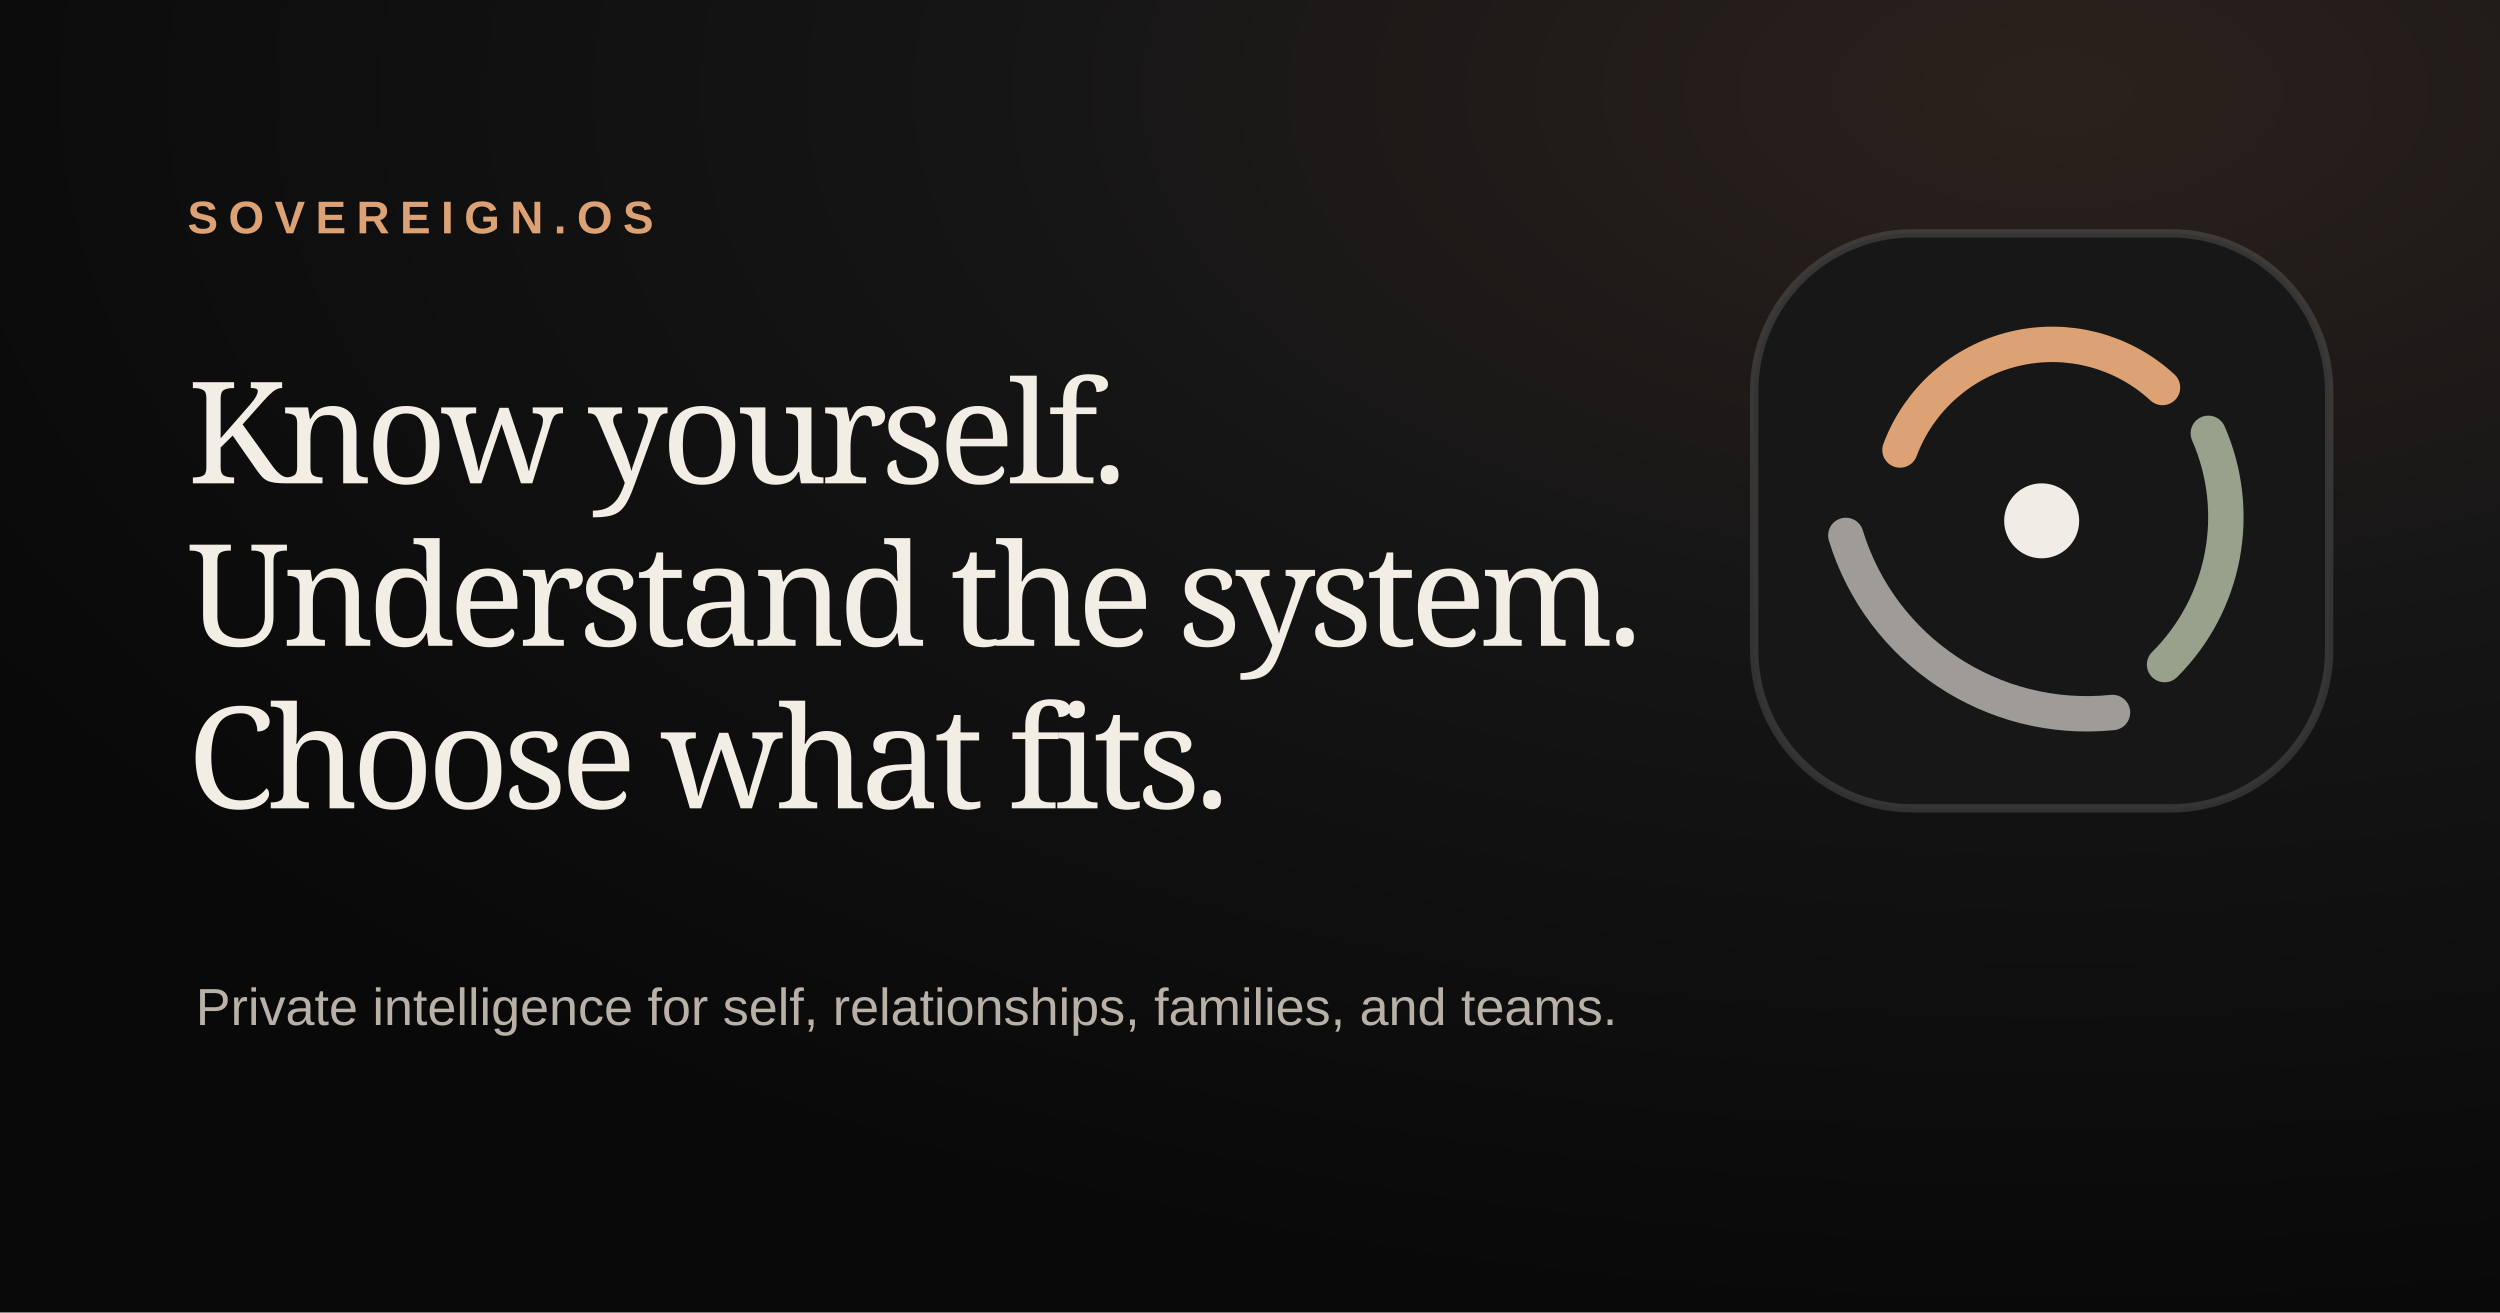
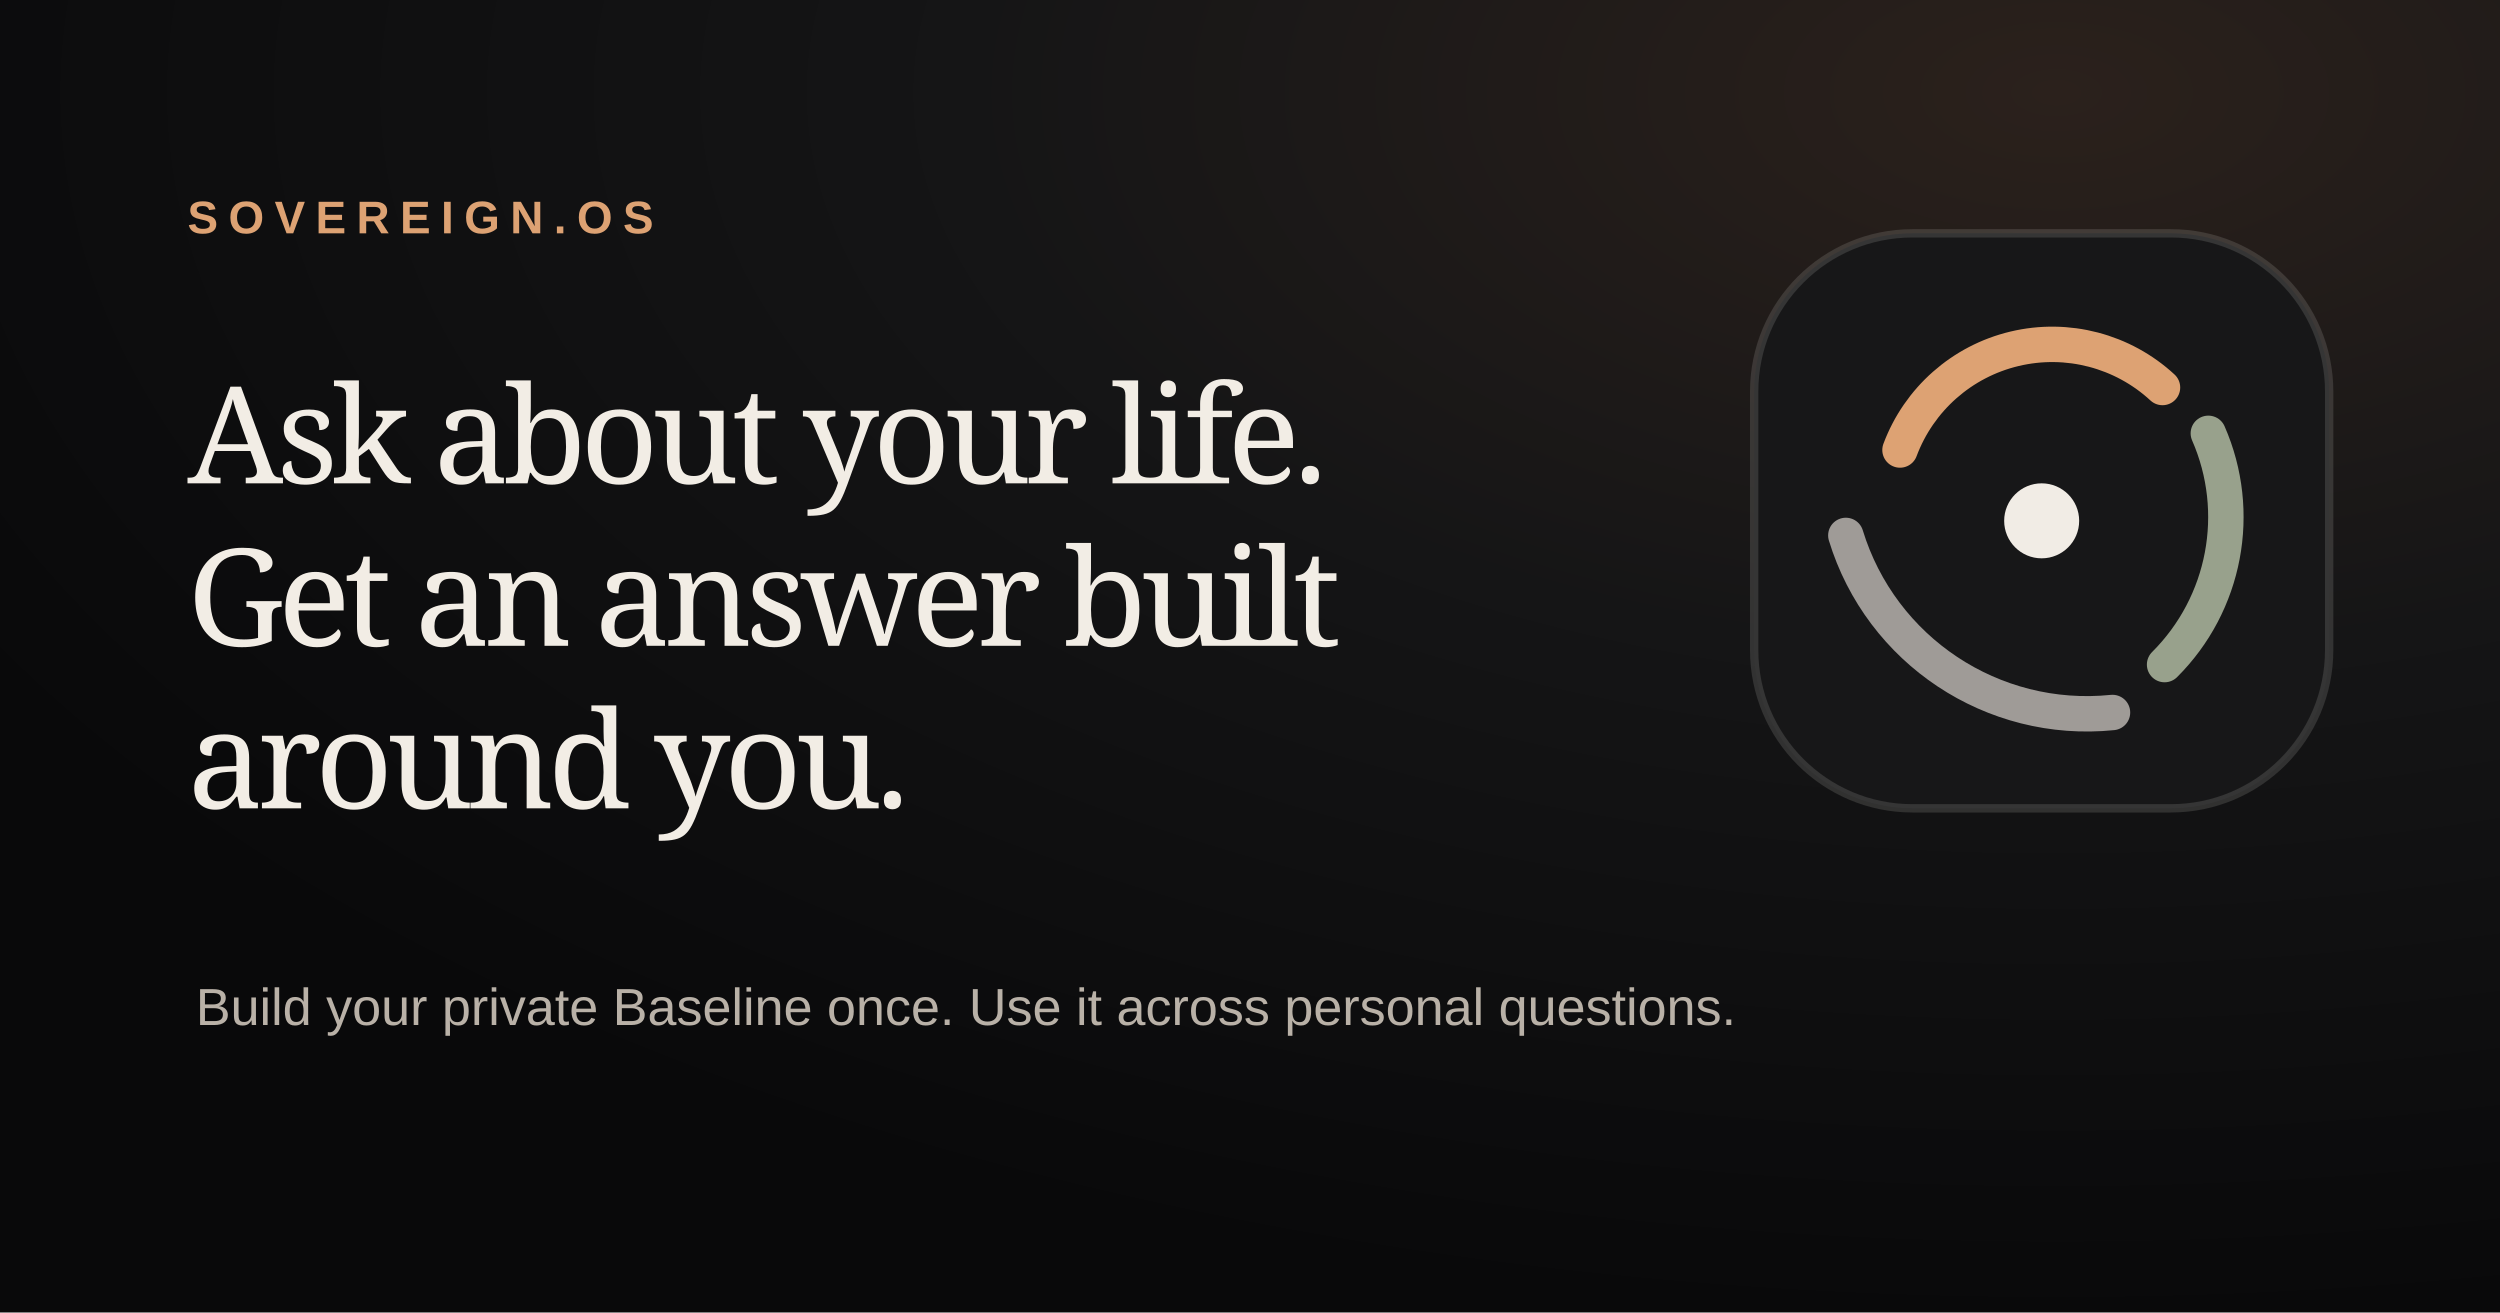
<svg xmlns="http://www.w3.org/2000/svg" width="1200" height="630" viewBox="0 0 1200 630" role="img" aria-labelledby="title desc">
  <defs>
    <radialGradient id="bg" cx="82%" cy="7%" r="94%">
      <stop offset="0" stop-color="#2b211c" />
      <stop offset=".46" stop-color="#151516" />
      <stop offset="1" stop-color="#09090a" />
    </radialGradient>
  </defs>
  <rect width="1200" height="630" fill="url(#bg)" />
  <rect x="842" y="112" width="276" height="276" rx="76" fill="#171718" stroke="#f1ece5" stroke-opacity=".14" stroke-width="4" />
  <circle cx="980" cy="250" r="18" fill="#f1ece5" />
  <path d="M912 216A78 78 0 0 1 1038 186" fill="none" stroke="#dda273" stroke-width="17" stroke-linecap="round" />
  <path d="M1060 208A100 100 0 0 1 1039 319" fill="none" stroke="#98a18c" stroke-width="17" stroke-linecap="round" />
  <path d="M1014 342A121 121 0 0 1 886 257" fill="none" stroke="#f1ece5" stroke-opacity=".62" stroke-width="17" stroke-linecap="round" />
  <text x="90" y="112" fill="#dda273" font-family="Arial, sans-serif" font-size="22" font-weight="700" letter-spacing="5">SOVEREIGN.OS</text>
-   <text x="90" y="232" fill="#f2ede5" font-family="Georgia, serif" font-size="68" letter-spacing="-3">Know yourself.</text>
-   <text x="90" y="310" fill="#f2ede5" font-family="Georgia, serif" font-size="68" letter-spacing="-3">Understand the system.</text>
-   <text x="90" y="388" fill="#f2ede5" font-family="Georgia, serif" font-size="68" letter-spacing="-3">Choose what fits.</text>
-   <text x="94" y="492" fill="#b9b1a7" font-family="Arial, sans-serif" font-size="25">Private intelligence for self, relationships, families, and teams.</text>
+   <text x="90" y="232" fill="#f2ede5" font-family="Georgia, serif" font-size="65" letter-spacing="-3">Ask about your life.</text>
+   <text x="90" y="310" fill="#f2ede5" font-family="Georgia, serif" font-size="65" letter-spacing="-3">Get an answer built</text>
+   <text x="90" y="388" fill="#f2ede5" font-family="Georgia, serif" font-size="65" letter-spacing="-3">around you.</text>
+   <text x="94" y="492" fill="#b9b1a7" font-family="Arial, sans-serif" font-size="25">Build your private Baseline once. Use it across personal questions.</text>
</svg>
